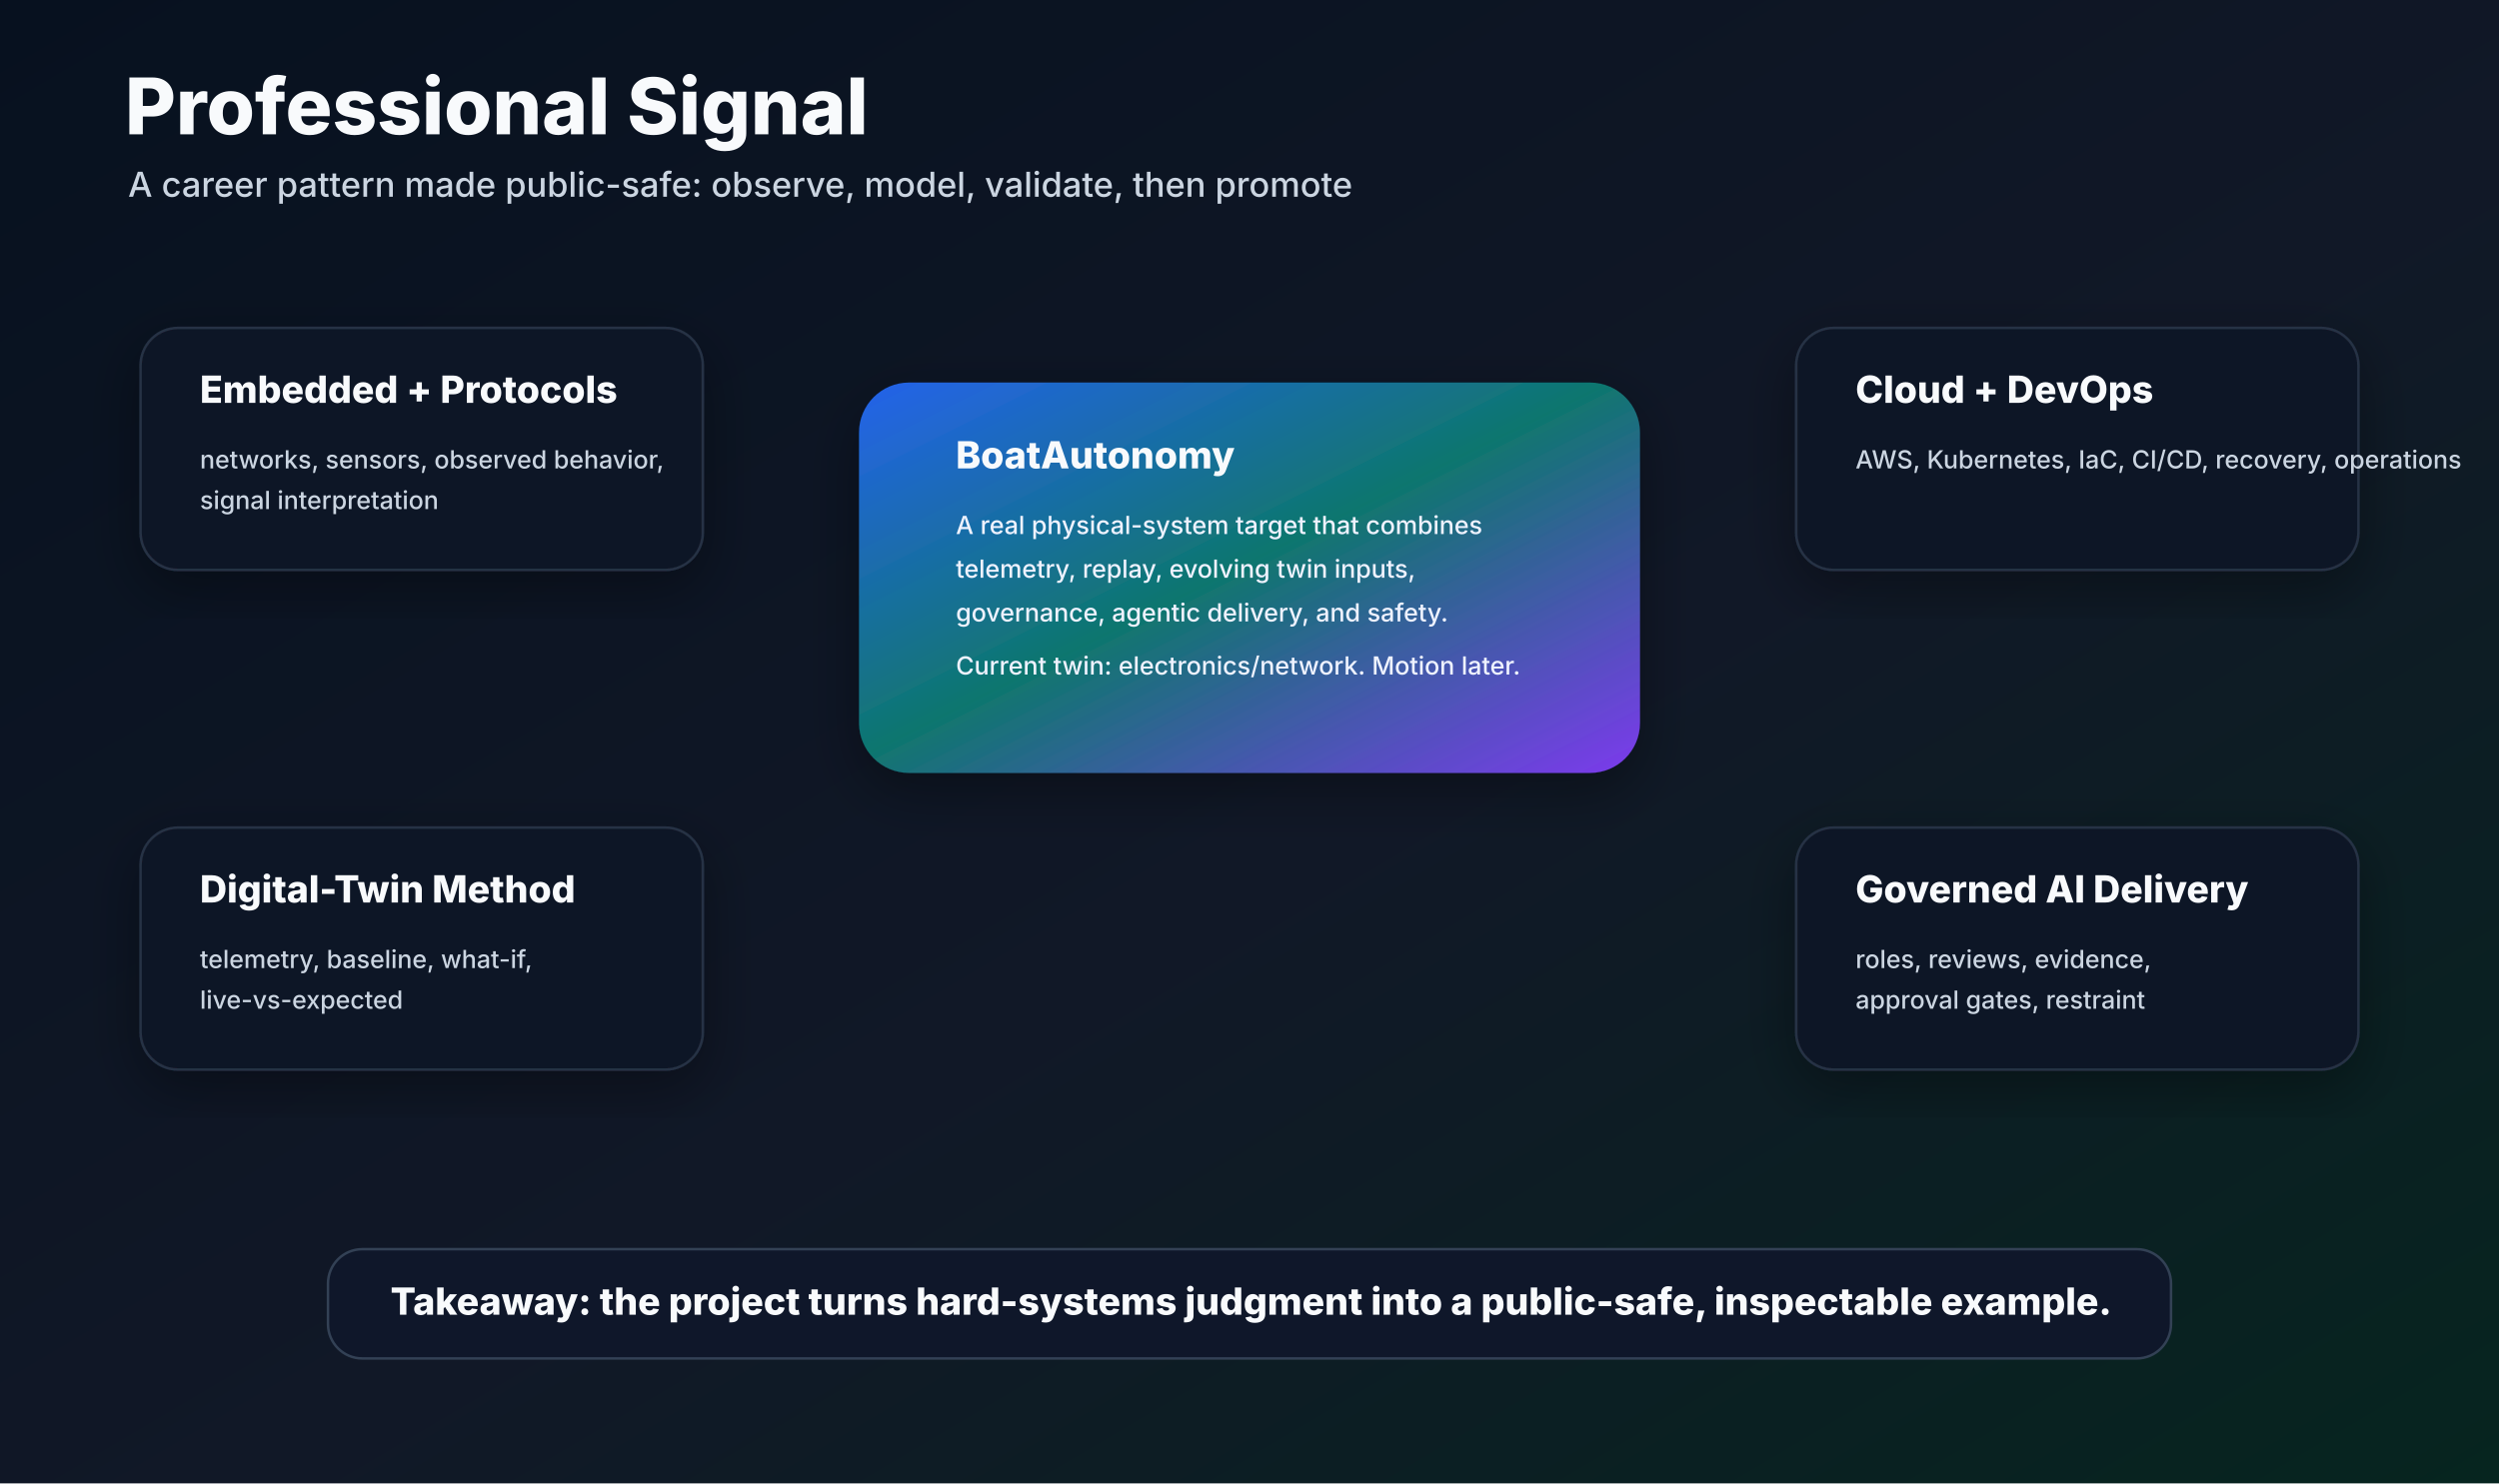
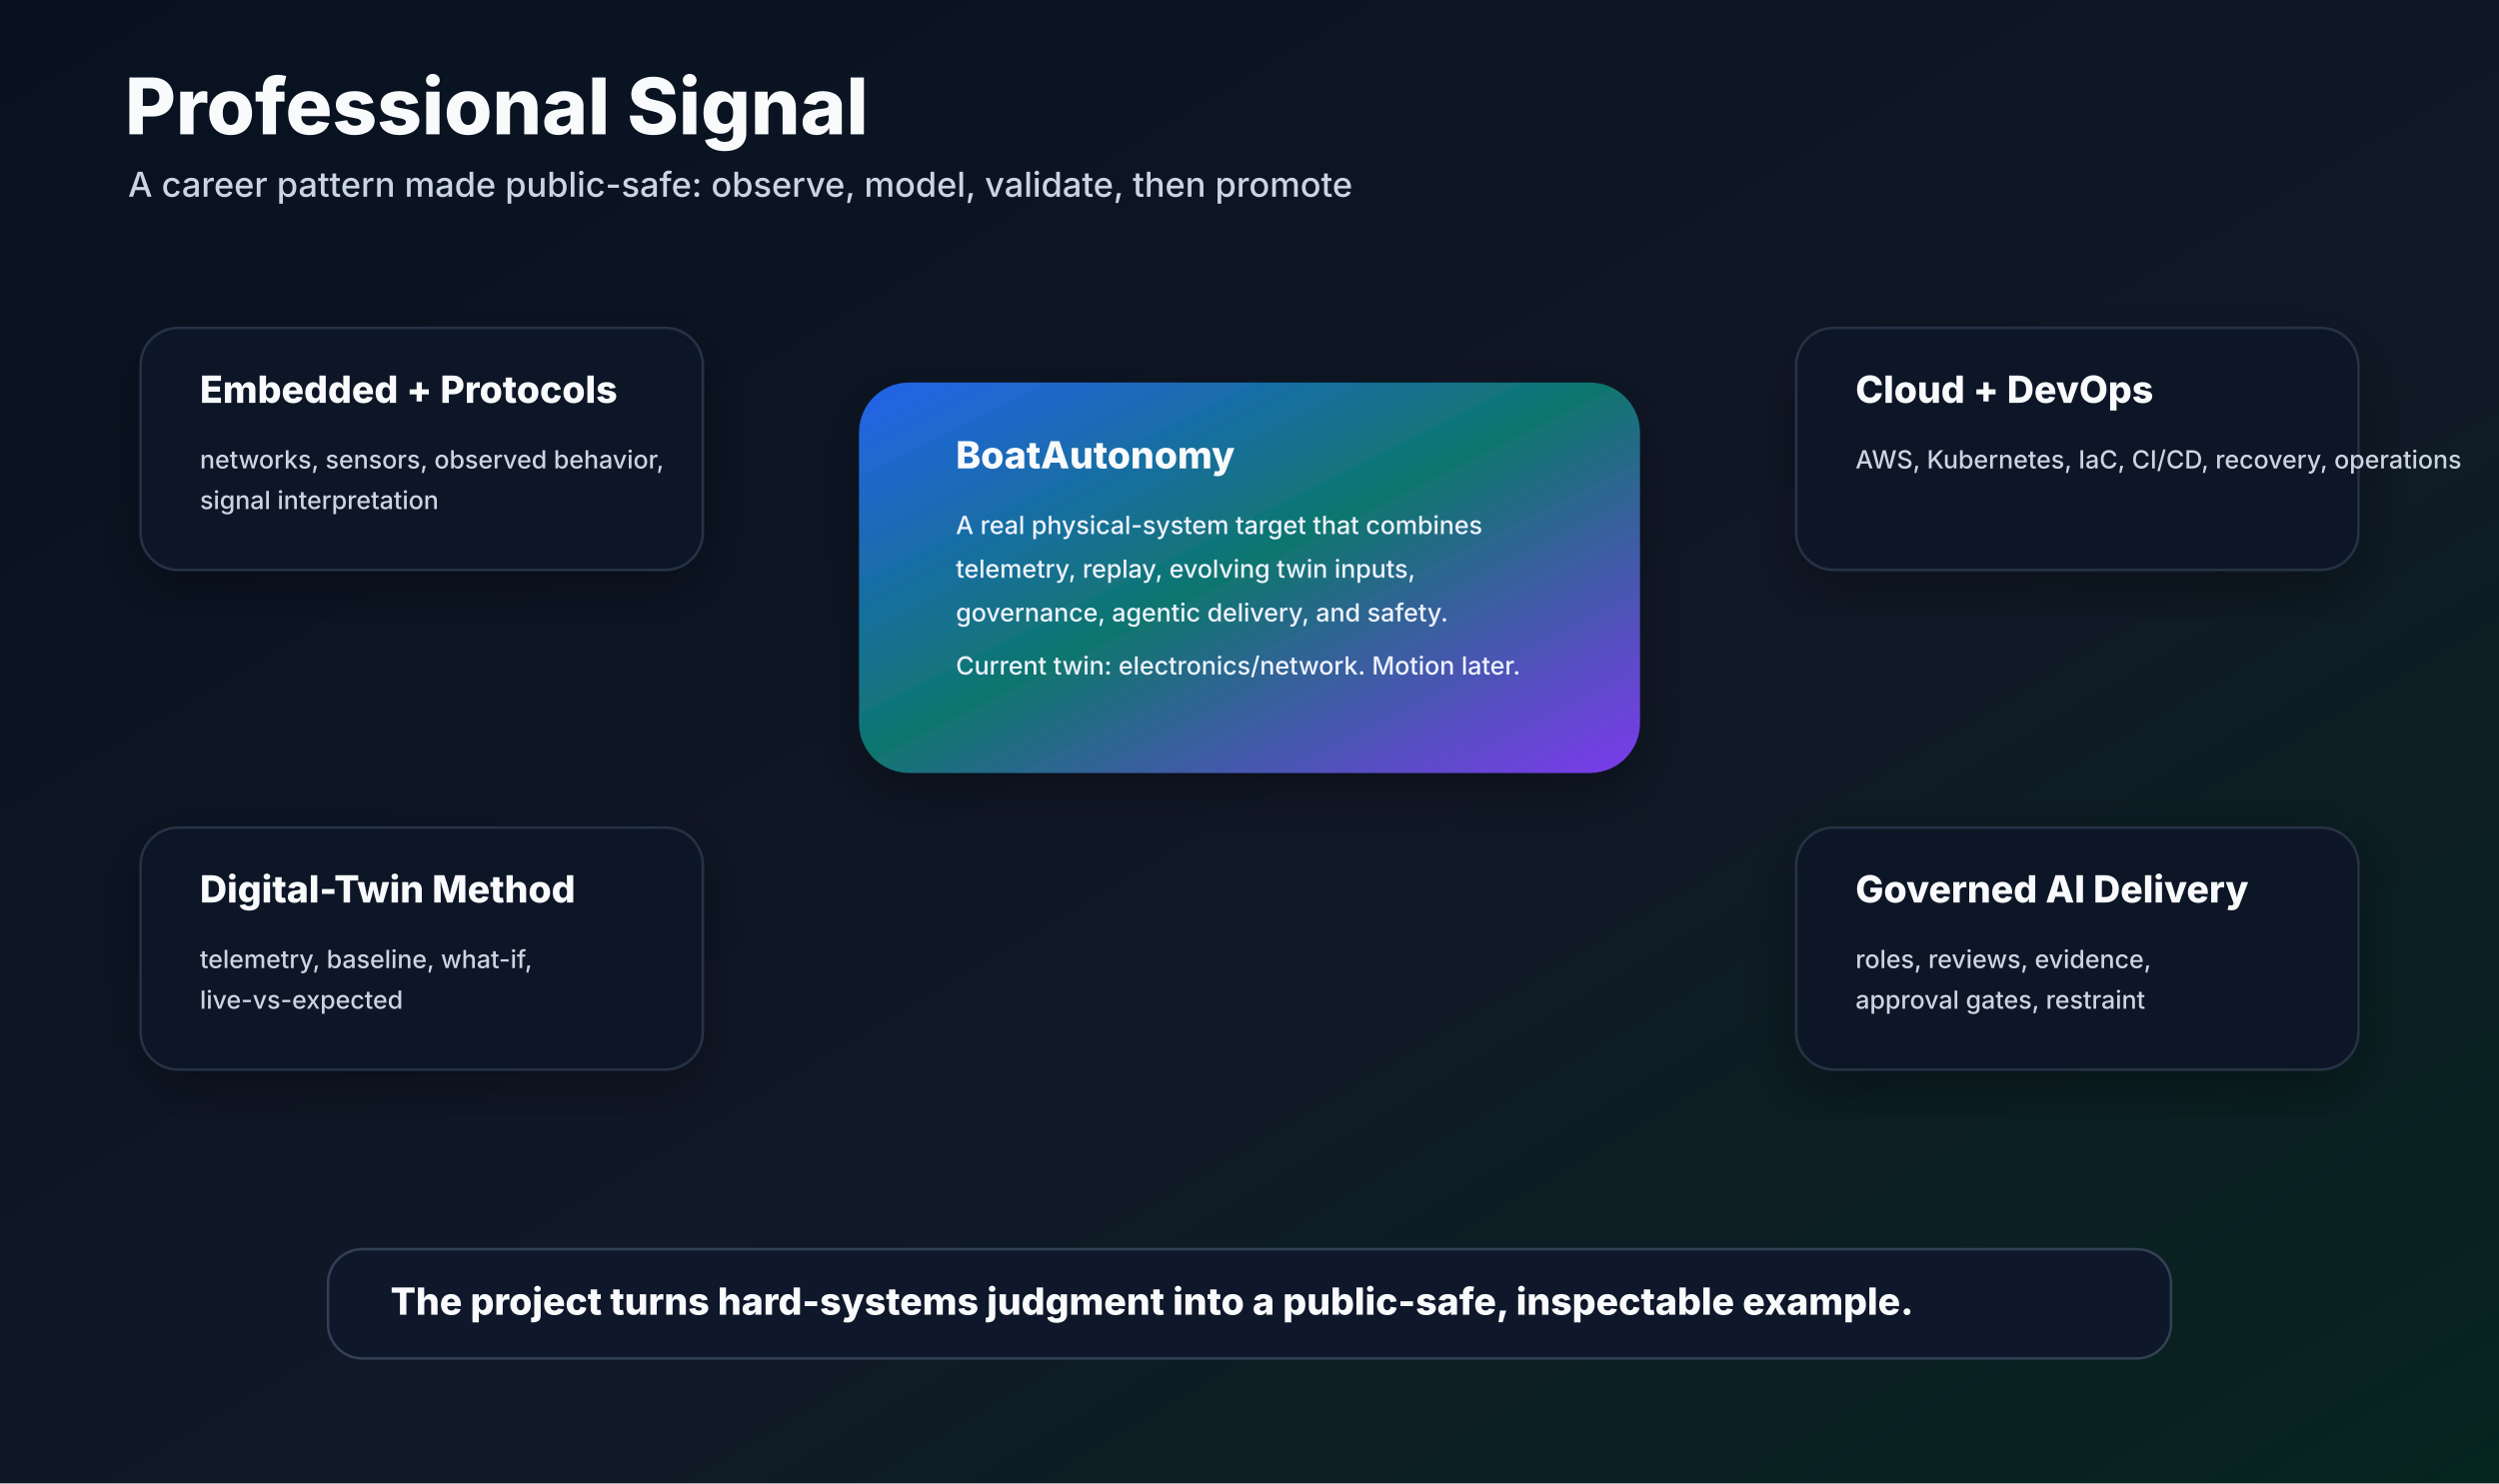
<svg xmlns="http://www.w3.org/2000/svg" width="1600" height="950" viewBox="0 0 1600 950" role="img" aria-labelledby="title desc">
  <defs>
    <linearGradient id="bg" x1="0" y1="0" x2="1" y2="1">
      <stop offset="0" stop-color="#07111f" />
      <stop offset="0.55" stop-color="#111827" />
      <stop offset="1" stop-color="#06251f" />
    </linearGradient>
    <linearGradient id="core" x1="0" y1="0" x2="1" y2="1">
      <stop offset="0" stop-color="#2563eb" />
      <stop offset="0.48" stop-color="#0f766e" />
      <stop offset="1" stop-color="#7c3aed" />
    </linearGradient>
    <filter id="shadow" x="-20%" y="-20%" width="140%" height="140%">
      <feDropShadow dx="0" dy="12" stdDeviation="18" flood-color="#000" flood-opacity="0.35" />
    </filter>
    <style>.title{font:800 50px -apple-system,BlinkMacSystemFont,"Segoe UI",sans-serif;fill:#f8fafc}.sub{font:500 22px -apple-system,BlinkMacSystemFont,"Segoe UI",sans-serif;fill:#cbd5e1}.h{font:800 24px -apple-system,BlinkMacSystemFont,"Segoe UI",sans-serif;fill:#f8fafc}.s{font:500 16px -apple-system,BlinkMacSystemFont,"Segoe UI",sans-serif;fill:#cbd5e1}.panel{fill:#111827;stroke:#263244;stroke-width:1.6;filter:url(#shadow)}</style>
  </defs>
  <rect width="1600" height="950" fill="url(#bg)" />
  <text x="80" y="86" class="title">Professional Signal</text>
  <text x="82" y="126" class="sub">A career pattern made public-safe: observe, model, validate, then promote</text>
  <rect x="550" y="245" width="500" height="250" rx="32" fill="url(#core)" filter="url(#shadow)" />
  <text x="612" y="300" class="h">BoatAutonomy</text>
  <text x="612" y="342" class="s" style="fill:#eef2ff">A real physical-system target that combines</text>
  <text x="612" y="370" class="s" style="fill:#eef2ff">telemetry, replay, evolving twin inputs,</text>
  <text x="612" y="398" class="s" style="fill:#eef2ff">governance, agentic delivery, and safety.</text>
  <text x="612" y="432" class="s" style="fill:#eef2ff">Current twin: electronics/network. Motion later.</text>
  <rect x="90" y="210" width="360" height="155" rx="24" class="panel" />
  <text x="128" y="258" class="h">Embedded + Protocols</text>
  <text x="128" y="300" class="s">networks, sensors, observed behavior,</text>
  <text x="128" y="326" class="s">signal interpretation</text>
  <rect x="1150" y="210" width="360" height="155" rx="24" class="panel" />
  <text x="1188" y="258" class="h">Cloud + DevOps</text>
  <text x="1188" y="300" class="s">AWS, Kubernetes, IaC, CI/CD, recovery, operations</text>
  <rect x="90" y="530" width="360" height="155" rx="24" class="panel" />
  <text x="128" y="578" class="h">Digital-Twin Method</text>
  <text x="128" y="620" class="s">telemetry, baseline, what-if,</text>
  <text x="128" y="646" class="s">live-vs-expected</text>
  <rect x="1150" y="530" width="360" height="155" rx="24" class="panel" />
  <text x="1188" y="578" class="h">Governed AI Delivery</text>
  <text x="1188" y="620" class="s">roles, reviews, evidence,</text>
  <text x="1188" y="646" class="s">approval gates, restraint</text>
  <rect x="210" y="800" width="1180" height="70" rx="22" fill="#0f172a" stroke="#334155" stroke-width="1.6" />
-   <text x="250" y="842" class="h">Takeaway: the project turns hard-systems judgment into a public-safe, inspectable example.</text>
+   <text x="250" y="842" class="h">The project turns hard-systems judgment into a public-safe, inspectable example.</text>
</svg>
